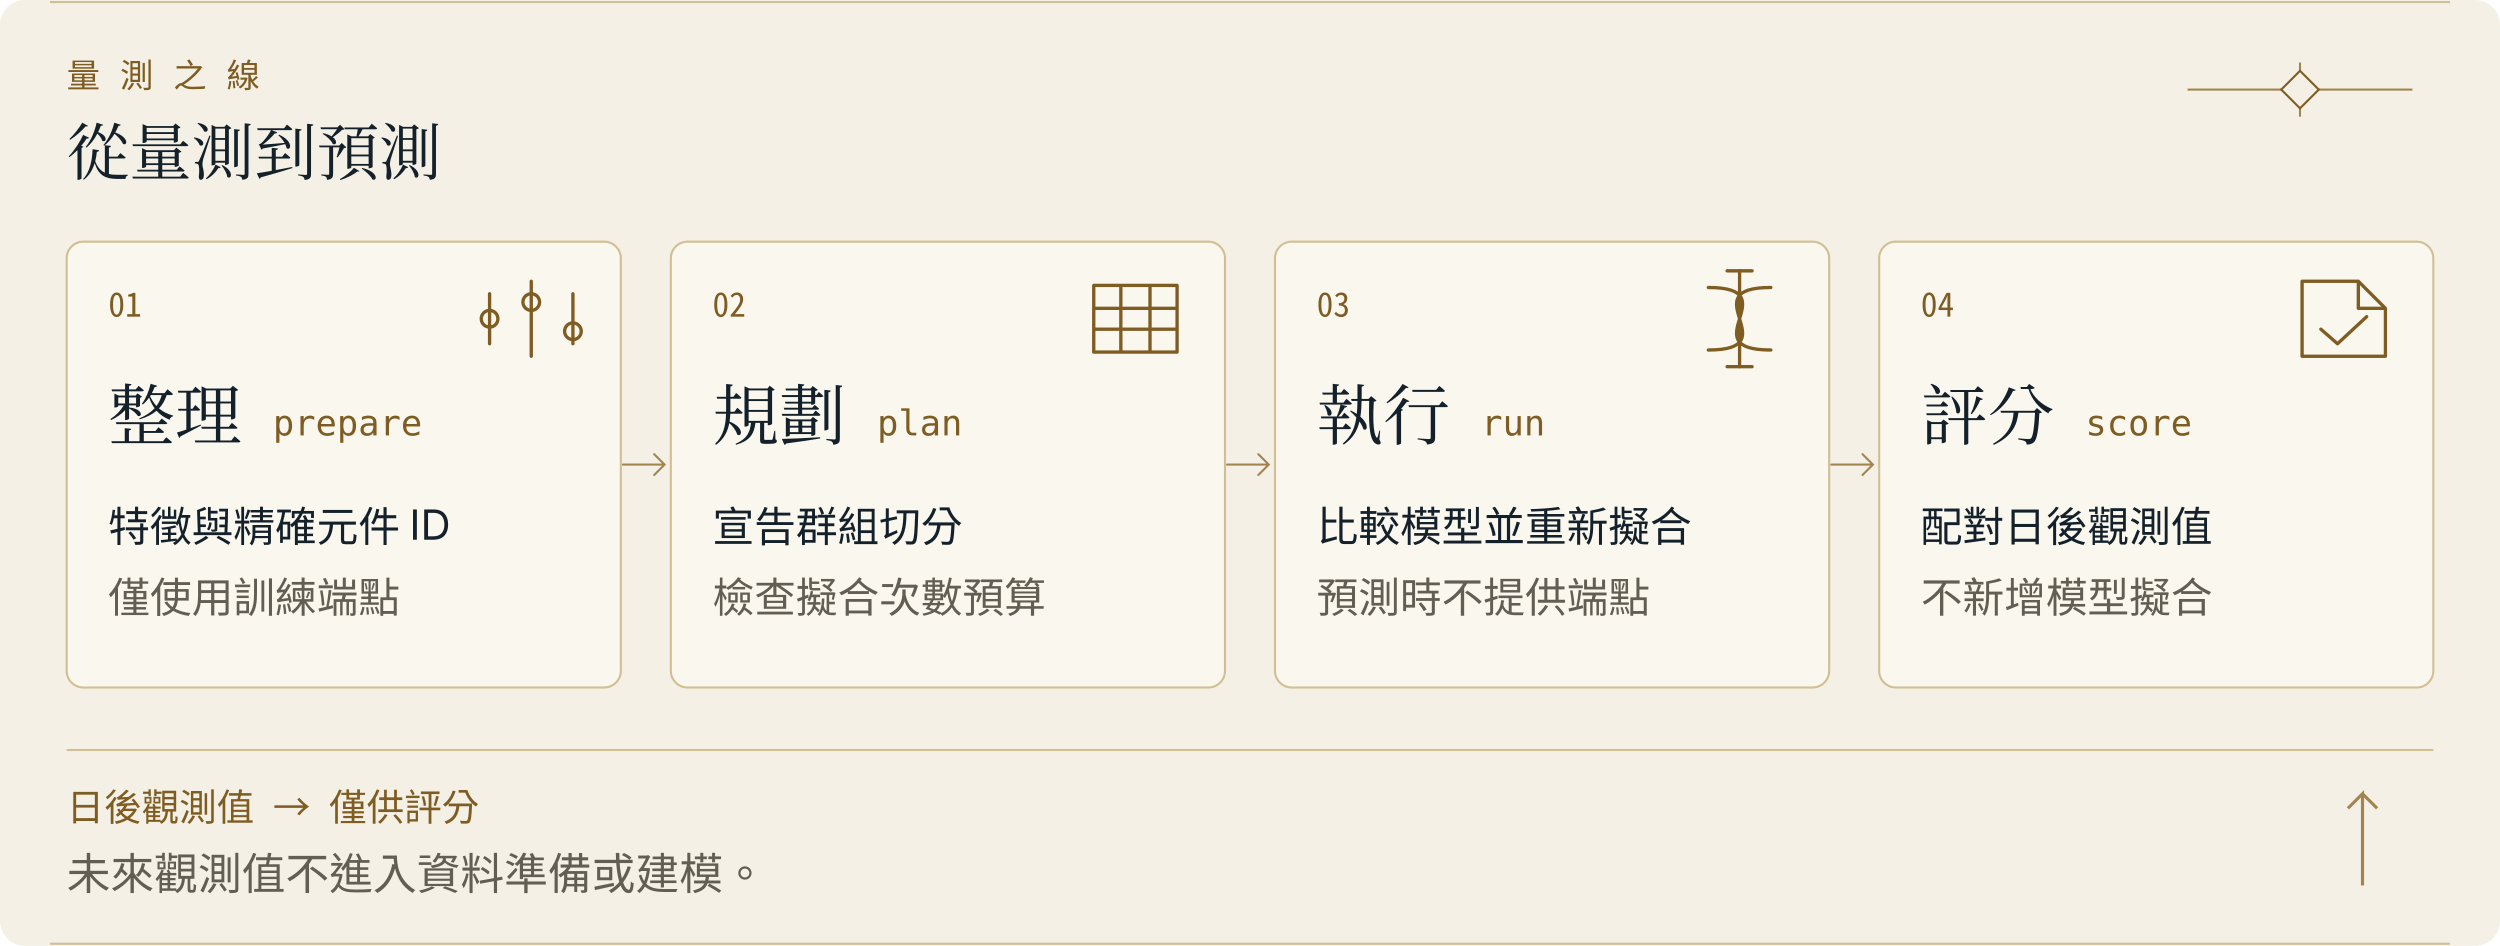
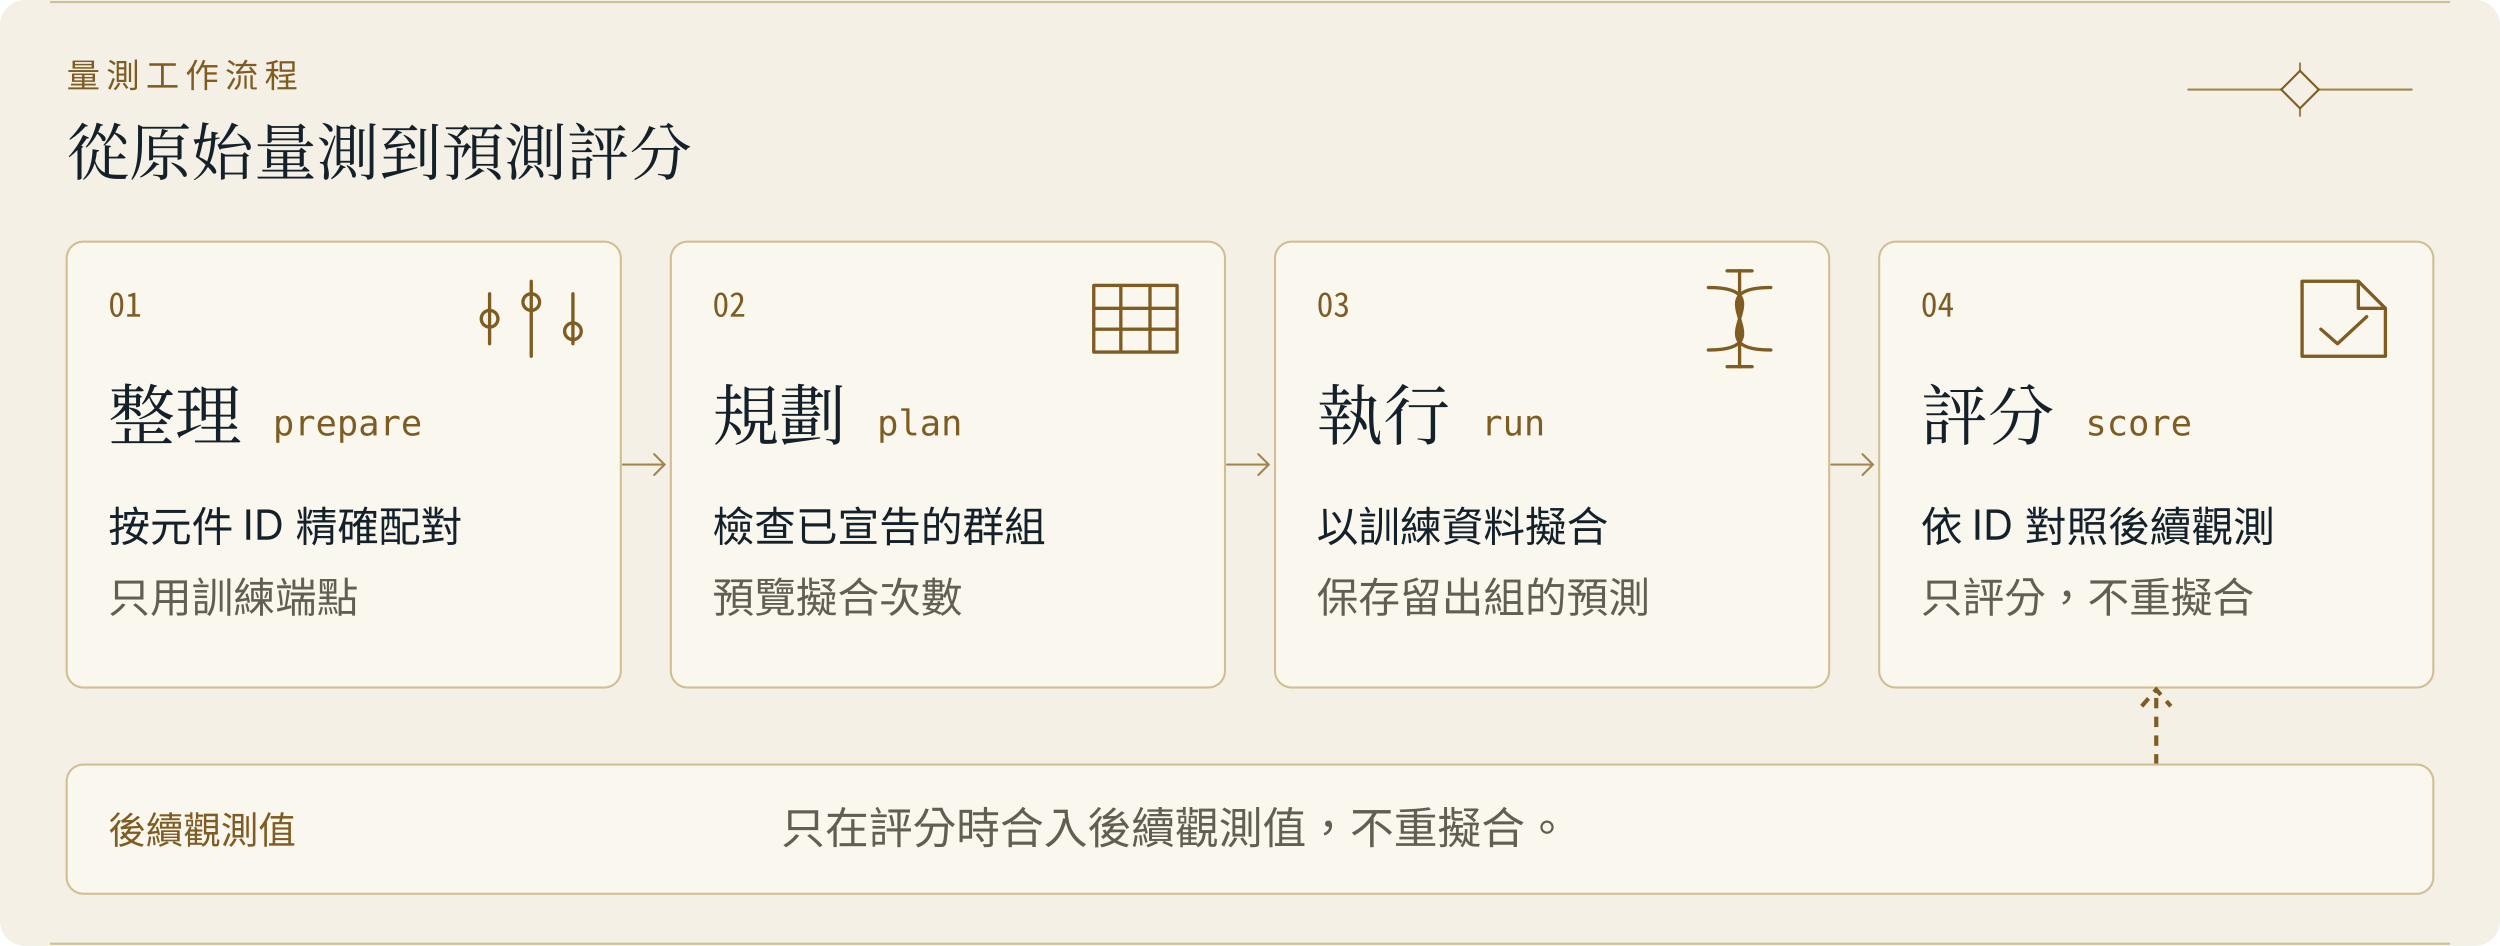
<svg xmlns="http://www.w3.org/2000/svg" width="1200" height="454" viewBox="0 0 1200 454" role="img" aria-labelledby="title desc" xml:lang="zh-TW">
  <rect width="1200" height="454" rx="12" fill="#f4f0e5" />
  <path d="M24 1H1176M24 453H1176" stroke="#d1be92" />
-   <text x="32" y="42" fill="#7e5c22" font-size="16" font-family="system-ui, -apple-system, 'Segoe UI', sans-serif" text-anchor="start" letter-spacing="3">量 測 之 線</text>
-   <text x="32" y="84" fill="#14212b" font-size="30" font-family="Georgia, 'Times New Roman', serif" text-anchor="start" letter-spacing="0">從量測到預測</text>
+   <text x="32" y="42" fill="#7e5c22" font-size="16" font-family="system-ui, -apple-system, 'Segoe UI', sans-serif" text-anchor="start" letter-spacing="3">量測工作流程</text>
+   <text x="32" y="84" fill="#14212b" font-size="30" font-family="Georgia, 'Times New Roman', serif" text-anchor="start" letter-spacing="0">從原始量測到預測評分</text>
  <path d="M1050 43H1158M1104 30V56" stroke="#a2854e" />
  <path d="M1104 34L1113 43L1104 52L1095 43Z" fill="#f4f0e5" stroke="#7e5c22" />
  <rect x="32" y="116" width="266" height="214" rx="8" fill="#faf7ef" stroke="#d1be92" />
  <text x="52" y="152" fill="#7e5c22" font-size="16" font-family="ui-monospace, 'SFMono-Regular', Consolas, monospace" text-anchor="start" letter-spacing="0">01</text>
  <g transform="translate(255 153)" fill="none" stroke="#7e5c22" stroke-width="1.6" stroke-linecap="round" stroke-linejoin="round" aria-hidden="true">
    <path d="M-20 12V-12M0 18V-18M20 12V-12" />
    <circle cx="-20" cy="0" r="4" />
    <circle cx="0" cy="-8" r="4" />
    <circle cx="20" cy="6" r="4" />
  </g>
  <text x="52" y="211" fill="#14212b" font-size="32" font-family="Georgia, 'Times New Roman', serif" text-anchor="start" letter-spacing="0">整理</text>
-   <text x="52" y="260" fill="#14212b" font-size="20" font-family="system-ui, -apple-system, 'Segoe UI', sans-serif" text-anchor="start" letter-spacing="0">特徵與精確元件 ID</text>
-   <text x="52" y="294" fill="#625e53" font-size="20" font-family="system-ui, -apple-system, 'Segoe UI', sans-serif" text-anchor="start" letter-spacing="0">僅使用訓練端點</text>
+   <text x="52" y="260" fill="#14212b" font-size="20" font-family="system-ui, -apple-system, 'Segoe UI', sans-serif" text-anchor="start" letter-spacing="0">按元件 ID 精確配對</text>
+   <text x="52" y="294" fill="#625e53" font-size="20" font-family="system-ui, -apple-system, 'Segoe UI', sans-serif" text-anchor="start" letter-spacing="0">只用訓練端點</text>
  <text x="131" y="209" fill="#7e5c22" font-size="17" font-family="ui-monospace, 'SFMono-Regular', Consolas, monospace" text-anchor="start" letter-spacing="0">prepare</text>
  <path d="M299 223H319M314 218L319 223L314 228" fill="none" stroke="#a2854e" stroke-linecap="round" />
  <rect x="322" y="116" width="266" height="214" rx="8" fill="#faf7ef" stroke="#d1be92" />
  <text x="342" y="152" fill="#7e5c22" font-size="16" font-family="ui-monospace, 'SFMono-Regular', Consolas, monospace" text-anchor="start" letter-spacing="0">02</text>
  <g transform="translate(545 153)" fill="none" stroke="#7e5c22" stroke-width="1.6" stroke-linecap="round" stroke-linejoin="round" aria-hidden="true">
    <path d="M-20-16H20V16H-20ZM-7-16V16M7-16V16M-20-5H20M-20 5H20" />
  </g>
  <text x="342" y="211" fill="#14212b" font-size="32" font-family="Georgia, 'Times New Roman', serif" text-anchor="start" letter-spacing="0">規劃</text>
-   <text x="342" y="260" fill="#14212b" font-size="20" font-family="system-ui, -apple-system, 'Segoe UI', sans-serif" text-anchor="start" letter-spacing="0">宣告群組切分</text>
-   <text x="342" y="294" fill="#625e53" font-size="20" font-family="system-ui, -apple-system, 'Segoe UI', sans-serif" text-anchor="start" letter-spacing="0">檢查擬合次數預算</text>
+   <text x="342" y="260" fill="#14212b" font-size="20" font-family="system-ui, -apple-system, 'Segoe UI', sans-serif" text-anchor="start" letter-spacing="0">檢查已宣告的群組</text>
+   <text x="342" y="294" fill="#625e53" font-size="20" font-family="system-ui, -apple-system, 'Segoe UI', sans-serif" text-anchor="start" letter-spacing="0">預覽擬合次數</text>
  <text x="421" y="209" fill="#7e5c22" font-size="17" font-family="ui-monospace, 'SFMono-Regular', Consolas, monospace" text-anchor="start" letter-spacing="0">plan</text>
  <path d="M589 223H609M604 218L609 223L604 228" fill="none" stroke="#a2854e" stroke-linecap="round" />
  <rect x="612" y="116" width="266" height="214" rx="8" fill="#faf7ef" stroke="#d1be92" />
  <text x="632" y="152" fill="#7e5c22" font-size="16" font-family="ui-monospace, 'SFMono-Regular', Consolas, monospace" text-anchor="start" letter-spacing="0">03</text>
  <g transform="translate(835 153)" fill="none" stroke="#7e5c22" stroke-width="1.6" stroke-linecap="round" stroke-linejoin="round" aria-hidden="true">
    <path d="M0-23V23M-15-15C24-15-24 15 15 15M15-15C-24-15 24 15-15 15" />
    <path d="M-6-23H6M-6 23H6" />
  </g>
  <text x="632" y="211" fill="#14212b" font-size="32" font-family="Georgia, 'Times New Roman', serif" text-anchor="start" letter-spacing="0">執行</text>
-   <text x="632" y="260" fill="#14212b" font-size="20" font-family="system-ui, -apple-system, 'Segoe UI', sans-serif" text-anchor="start" letter-spacing="0">比較模型並重新擬合</text>
-   <text x="632" y="294" fill="#625e53" font-size="20" font-family="system-ui, -apple-system, 'Segoe UI', sans-serif" text-anchor="start" letter-spacing="0">預測時不提供端點</text>
+   <text x="632" y="260" fill="#14212b" font-size="20" font-family="system-ui, -apple-system, 'Segoe UI', sans-serif" text-anchor="start" letter-spacing="0">以訓練資料擬合</text>
+   <text x="632" y="294" fill="#625e53" font-size="20" font-family="system-ui, -apple-system, 'Segoe UI', sans-serif" text-anchor="start" letter-spacing="0">保存留出組的預測</text>
  <text x="711" y="209" fill="#7e5c22" font-size="17" font-family="ui-monospace, 'SFMono-Regular', Consolas, monospace" text-anchor="start" letter-spacing="0">run</text>
  <path d="M879 223H899M894 218L899 223L894 228" fill="none" stroke="#a2854e" stroke-linecap="round" />
  <rect x="902" y="116" width="266" height="214" rx="8" fill="#faf7ef" stroke="#d1be92" />
  <text x="922" y="152" fill="#7e5c22" font-size="16" font-family="ui-monospace, 'SFMono-Regular', Consolas, monospace" text-anchor="start" letter-spacing="0">04</text>
  <g transform="translate(1125 153)" fill="none" stroke="#7e5c22" stroke-width="1.6" stroke-linecap="round" stroke-linejoin="round" aria-hidden="true">
    <path d="M-20 18V-18H7L20-5V18ZM7-18V-5H20M-11 5L-3 12L11-1" />
  </g>
  <text x="922" y="211" fill="#14212b" font-size="32" font-family="Georgia, 'Times New Roman', serif" text-anchor="start" letter-spacing="0">評分</text>
-   <text x="922" y="260" fill="#14212b" font-size="20" font-family="system-ui, -apple-system, 'Segoe UI', sans-serif" text-anchor="start" letter-spacing="0">配對日後觀測值</text>
-   <text x="922" y="294" fill="#625e53" font-size="20" font-family="system-ui, -apple-system, 'Segoe UI', sans-serif" text-anchor="start" letter-spacing="0">不新增模型擬合</text>
+   <text x="922" y="260" fill="#14212b" font-size="20" font-family="system-ui, -apple-system, 'Segoe UI', sans-serif" text-anchor="start" letter-spacing="0">依 ID 對照後續觀測</text>
+   <text x="922" y="294" fill="#625e53" font-size="20" font-family="system-ui, -apple-system, 'Segoe UI', sans-serif" text-anchor="start" letter-spacing="0">只評分，不重擬合</text>
  <text x="1001" y="209" fill="#7e5c22" font-size="17" font-family="ui-monospace, 'SFMono-Regular', Consolas, monospace" text-anchor="start" letter-spacing="0">score</text>
-   <path d="M32 360H1168" stroke="#d1be92" />
-   <text x="32" y="394" fill="#7e5c22" font-size="18" font-family="ui-monospace, 'SFMono-Regular', Consolas, monospace" text-anchor="start" letter-spacing="0">日後觀測值 → 僅供評分</text>
-   <text x="32" y="427" fill="#625e53" font-size="21" font-family="system-ui, -apple-system, 'Segoe UI', sans-serif" text-anchor="start" letter-spacing="0">未來觀測值不進入資料準備或建模。</text>
-   <path d="M1134 425V381L1127 388M1134 381L1141 388" fill="none" stroke="#a2854e" stroke-width="1.5" />
+   <path d="M1035 367V331M1028 339L1035 331L1042 339" fill="none" stroke="#7e5c22" stroke-width="2" stroke-dasharray="5 4" />
+   <rect x="32" y="367" width="1136" height="62" rx="8" fill="#faf7ef" stroke="#d1be92" />
+   <text x="52" y="405" fill="#7e5c22" font-size="18" font-family="ui-monospace, 'SFMono-Regular', Consolas, monospace" text-anchor="start" letter-spacing="0">後續觀測值</text>
+   <text x="375" y="405" fill="#625e53" font-size="21" font-family="system-ui, -apple-system, 'Segoe UI', sans-serif" text-anchor="start" letter-spacing="0">只在評分時合入後續觀測值，不重擬合。</text>
</svg>
